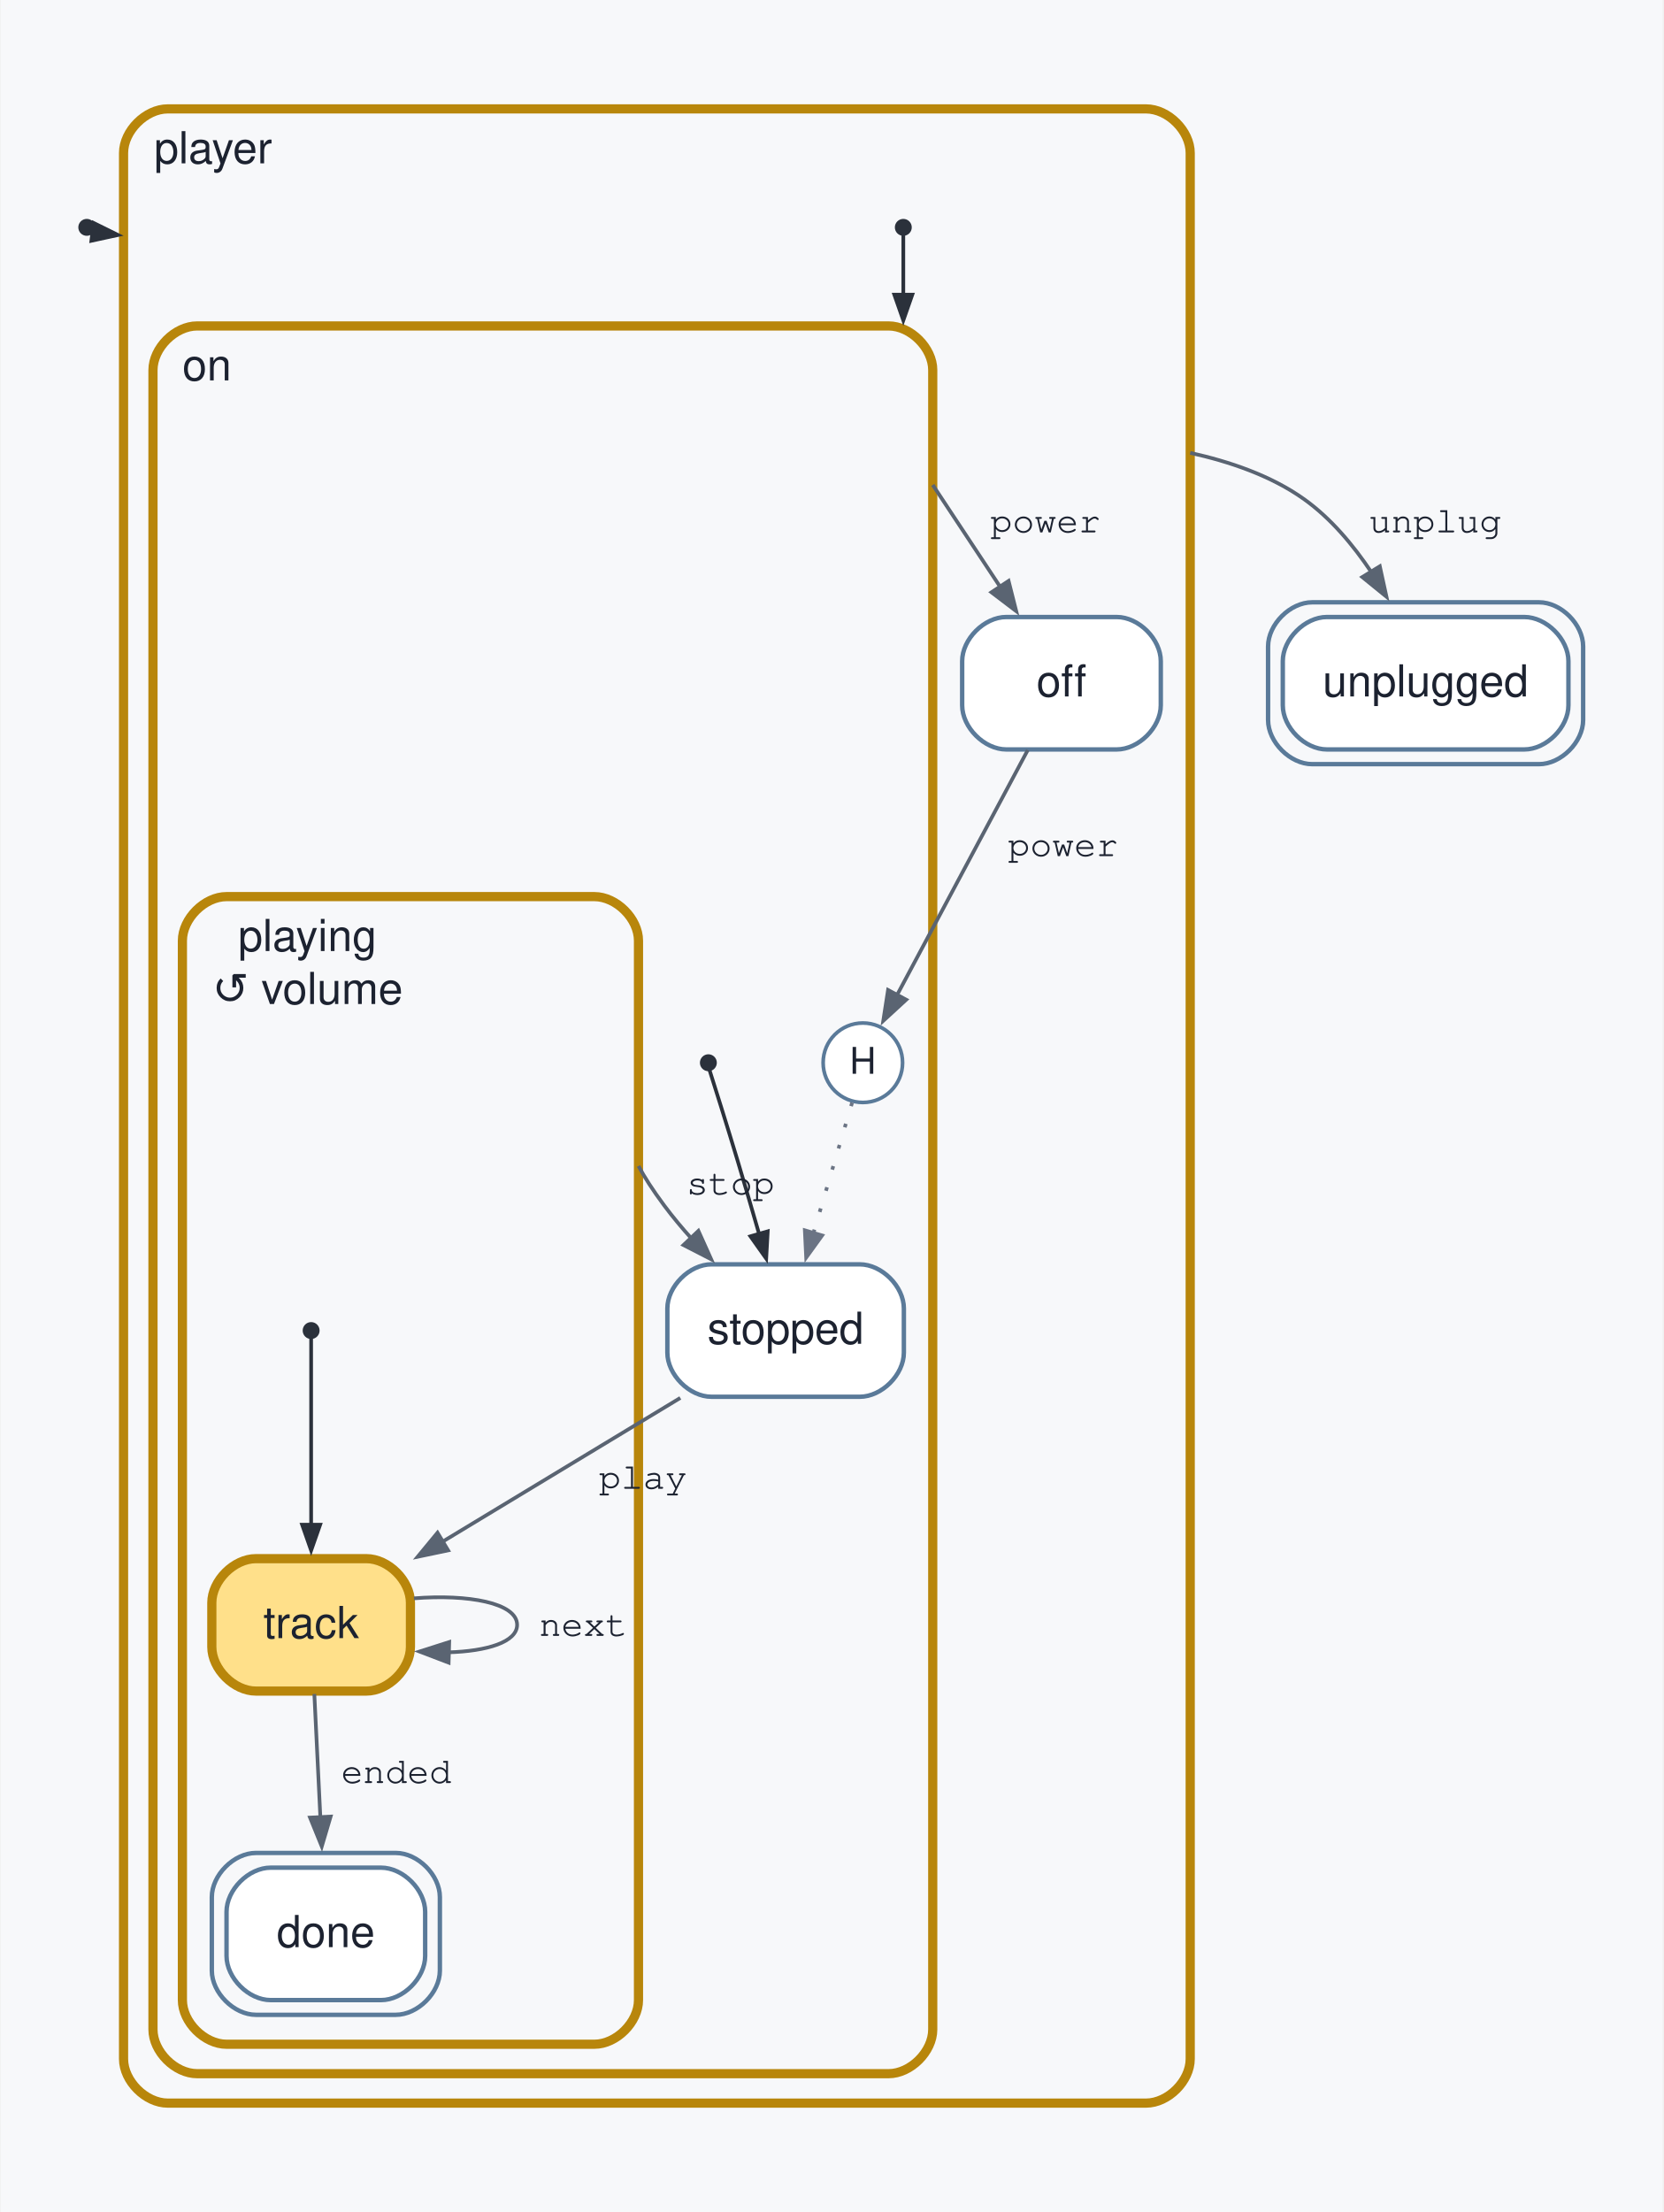
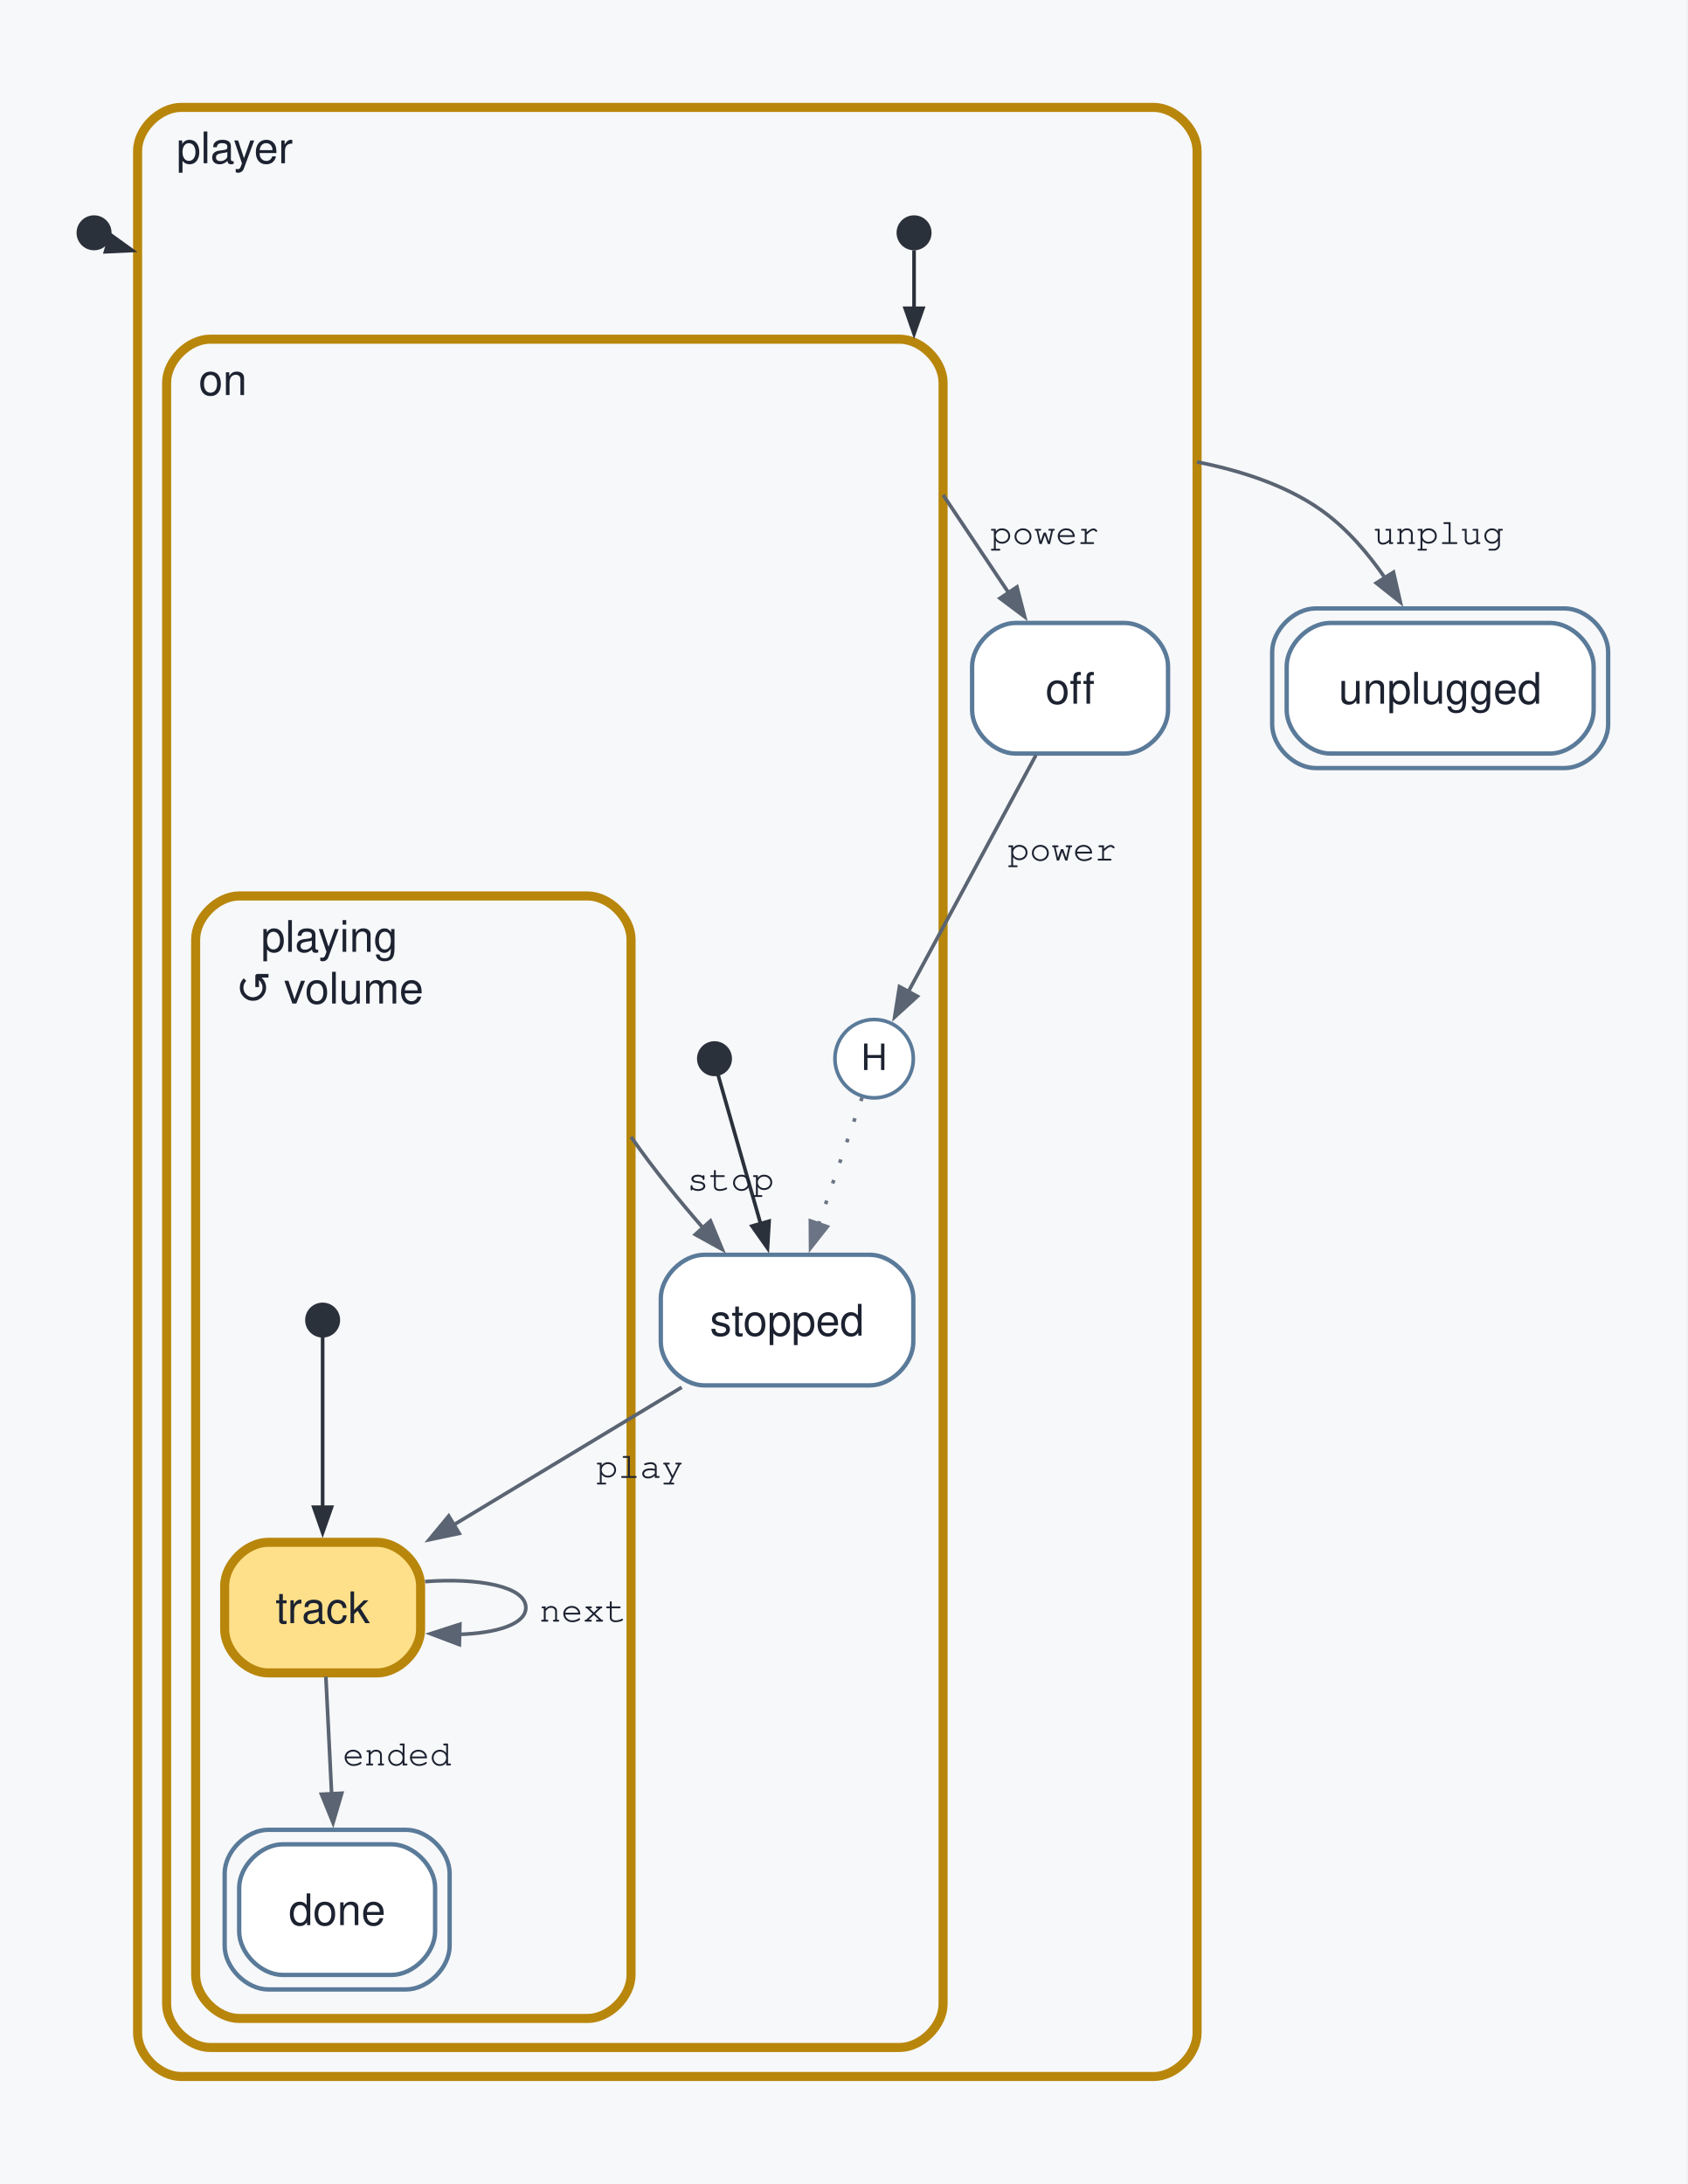
- <svg xmlns="http://www.w3.org/2000/svg" width="452pt" height="601pt" viewBox="0.00 0.00 451.83 601.28">
-   <g id="graph0" class="graph" transform="scale(1 1) rotate(0) translate(21.6 579.68)">
-     <polygon fill="#f7f8fa" stroke="none" points="-21.6,21.6 -21.6,-579.68 430.23,-579.68 430.23,21.6 -21.6,21.6" />
+ <svg xmlns="http://www.w3.org/2000/svg" width="465pt" height="602pt" viewBox="0.00 0.00 465.00 602.00">
+   <g id="graph0" class="graph" transform="scale(1 1) rotate(0) translate(21.6 580.37)">
+     <polygon fill="#f7f8fa" stroke="none" points="-21.6,21.6 -21.6,-580.37 443.22,-580.37 443.22,21.6 -21.6,21.6" />
    <g id="state:player" class="cluster sv-container">
-       <path fill="#f7f8fa" stroke="#b8860b" stroke-width="2.5" d="M23.8,-8C23.8,-8 289.8,-8 289.8,-8 295.8,-8 301.8,-14 301.8,-20 301.8,-20 301.8,-538.08 301.8,-538.08 301.8,-544.08 295.8,-550.08 289.8,-550.08 289.8,-550.08 23.8,-550.08 23.8,-550.08 17.8,-550.08 11.8,-544.08 11.8,-538.08 11.8,-538.08 11.8,-20 11.8,-20 11.8,-14 17.8,-8 23.8,-8" />
-       <text text-anchor="middle" x="36.14" y="-535.28" font-family="Helvetica,sans-Serif" font-size="12.00" fill="#1c2230">player</text>
+       <path fill="#f7f8fa" stroke="#b8860b" stroke-width="2.5" d="M28.32,-8C28.32,-8 296.32,-8 296.32,-8 302.32,-8 308.32,-14 308.32,-20 308.32,-20 308.32,-538.77 308.32,-538.77 308.32,-544.77 302.32,-550.77 296.32,-550.77 296.32,-550.77 28.32,-550.77 28.32,-550.77 22.32,-550.77 16.32,-544.77 16.32,-538.77 16.32,-538.77 16.32,-20 16.32,-20 16.32,-14 22.32,-8 28.32,-8" />
+       <text xml:space="preserve" text-anchor="middle" x="43.07" y="-535.37" font-family="Helvetica,sans-Serif" font-size="12.00" fill="#1c2230">player</text>
    </g>
    <g id="state:player/on" class="cluster sv-container">
-       <path fill="#f7f8fa" stroke="#b8860b" stroke-width="2.5" d="M31.8,-16C31.8,-16 219.8,-16 219.8,-16 225.8,-16 231.8,-22 231.8,-28 231.8,-28 231.8,-479.08 231.8,-479.08 231.8,-485.08 225.8,-491.08 219.8,-491.08 219.8,-491.08 31.8,-491.08 31.8,-491.08 25.8,-491.08 19.8,-485.08 19.8,-479.08 19.8,-479.08 19.8,-28 19.8,-28 19.8,-22 25.8,-16 31.8,-16" />
-       <text text-anchor="middle" x="34.47" y="-476.28" font-family="Helvetica,sans-Serif" font-size="12.00" fill="#1c2230">on</text>
+       <path fill="#f7f8fa" stroke="#b8860b" stroke-width="2.5" d="M36.32,-16C36.32,-16 226.32,-16 226.32,-16 232.32,-16 238.32,-22 238.32,-28 238.32,-28 238.32,-474.88 238.32,-474.88 238.32,-480.88 232.32,-486.88 226.32,-486.88 226.32,-486.88 36.32,-486.88 36.32,-486.88 30.32,-486.88 24.32,-480.88 24.32,-474.88 24.32,-474.88 24.32,-28 24.32,-28 24.32,-22 30.32,-16 36.32,-16" />
+       <text xml:space="preserve" text-anchor="middle" x="39.82" y="-471.48" font-family="Helvetica,sans-Serif" font-size="12.00" fill="#1c2230">on</text>
    </g>
    <g id="state:on/playing" class="cluster sv-container">
-       <path fill="#f7f8fa" stroke="#b8860b" stroke-width="2.5" d="M39.8,-24C39.8,-24 139.8,-24 139.8,-24 145.8,-24 151.8,-30 151.8,-36 151.8,-36 151.8,-323.96 151.8,-323.96 151.8,-329.96 145.8,-335.96 139.8,-335.96 139.8,-335.96 39.8,-335.96 39.8,-335.96 33.8,-335.96 27.8,-329.96 27.8,-323.96 27.8,-323.96 27.8,-36 27.8,-36 27.8,-30 33.8,-24 39.8,-24" />
-       <text text-anchor="middle" x="61.81" y="-321.16" font-family="Helvetica,sans-Serif" font-size="12.00" fill="#1c2230">playing</text>
-       <text text-anchor="middle" x="61.81" y="-306.76" font-family="Helvetica,sans-Serif" font-size="12.00" fill="#1c2230">↺ volume</text>
+       <path fill="#f7f8fa" stroke="#b8860b" stroke-width="2.5" d="M44.32,-24C44.32,-24 140.32,-24 140.32,-24 146.32,-24 152.32,-30 152.32,-36 152.32,-36 152.32,-321.41 152.32,-321.41 152.32,-327.41 146.32,-333.41 140.32,-333.41 140.32,-333.41 44.32,-333.41 44.32,-333.41 38.32,-333.41 32.32,-327.41 32.32,-321.41 32.32,-321.41 32.32,-36 32.32,-36 32.32,-30 38.32,-24 44.32,-24" />
+       <text xml:space="preserve" text-anchor="middle" x="69.19" y="-318.01" font-family="Helvetica,sans-Serif" font-size="12.00" fill="#1c2230">playing</text>
+       <text xml:space="preserve" text-anchor="middle" x="69.19" y="-303.76" font-family="Helvetica,sans-Serif" font-size="12.00" fill="#1c2230">↺ volume</text>
    </g>
    <g id="node1" class="node">
-       <ellipse fill="#2b313b" stroke="#2b313b" cx="1.8" cy="-517.88" rx="1.8" ry="1.8" />
+       <ellipse fill="#2b313b" stroke="#2b313b" cx="4.32" cy="-516.2" rx="4.32" ry="4.32" />
+     </g>
+     <g id="edge1" class="edge">
+       <path fill="none" stroke="#2b313b" d="M8.15,-513.35C8.23,-513.31 8.31,-513.28 8.4,-513.24" />
+       <polygon fill="#2b313b" stroke="#2b313b" points="8.86,-515.66 14.87,-511.32 7.46,-510.97 8.86,-515.66" />
+     </g>
+     <g id="state:player/unplugged" class="node sv-state">
+       <path fill="#ffffff" stroke="#5a7a99" stroke-width="1.2" d="M405.62,-408.66C405.62,-408.66 345.02,-408.66 345.02,-408.66 339.02,-408.66 333.02,-402.66 333.02,-396.66 333.02,-396.66 333.02,-384.66 333.02,-384.66 333.02,-378.66 339.02,-372.66 345.02,-372.66 345.02,-372.66 405.62,-372.66 405.62,-372.66 411.62,-372.66 417.62,-378.66 417.62,-384.66 417.62,-384.66 417.62,-396.66 417.62,-396.66 417.62,-402.66 411.62,-408.66 405.62,-408.66" />
+       <path fill="none" stroke="#5a7a99" stroke-width="1.2" d="M409.62,-412.66C409.62,-412.66 341.02,-412.66 341.02,-412.66 335.02,-412.66 329.02,-406.66 329.02,-400.66 329.02,-400.66 329.02,-380.66 329.02,-380.66 329.02,-374.66 335.02,-368.66 341.02,-368.66 341.02,-368.66 409.62,-368.66 409.62,-368.66 415.62,-368.66 421.62,-374.66 421.62,-380.66 421.62,-380.66 421.62,-400.66 421.62,-400.66 421.62,-406.66 415.62,-412.66 409.62,-412.66" />
+       <text xml:space="preserve" text-anchor="middle" x="375.32" y="-386.39" font-family="Helvetica,sans-Serif" font-size="12.00" fill="#1c2230">unplugged</text>
+     </g>
+     <g id="edge6" class="edge">
+       <path fill="none" stroke="#5a6472" d="M308.32,-453.03C319.66,-450.81 332.39,-446.88 342.32,-439.91 349.4,-434.95 355.42,-427.94 360.3,-420.81" />
+       <polygon fill="#5a6472" stroke="#5a6472" points="362.45,-422.64 364.35,-414.38 357.72,-419.66 362.45,-422.64" />
+       <text xml:space="preserve" text-anchor="middle" x="374.92" y="-430.41" font-family="Courier,monospace" font-size="10.00" fill="#1c2230"> unplug </text>
+     </g>
+     <g id="node3" class="node">
+       <ellipse fill="#2b313b" stroke="#2b313b" cx="230.32" cy="-516.2" rx="4.32" ry="4.32" />
+     </g>
+     <g id="edge2" class="edge">
+       <path fill="none" stroke="#2b313b" d="M230.32,-511.4C230.32,-507.71 230.32,-501.69 230.32,-494.98" />
+       <polygon fill="#2b313b" stroke="#2b313b" points="232.77,-495.39 230.32,-488.39 227.87,-495.39 232.77,-495.39" />
+     </g>
+     <g id="state:player/off" class="node sv-state">
+       <path fill="#ffffff" stroke="#5a7a99" stroke-width="1.2" d="M288.32,-408.66C288.32,-408.66 258.32,-408.66 258.32,-408.66 252.32,-408.66 246.32,-402.66 246.32,-396.66 246.32,-396.66 246.32,-384.66 246.32,-384.66 246.32,-378.66 252.32,-372.66 258.32,-372.66 258.32,-372.66 288.32,-372.66 288.32,-372.66 294.32,-372.66 300.32,-378.66 300.32,-384.66 300.32,-384.66 300.32,-396.66 300.32,-396.66 300.32,-402.66 294.32,-408.66 288.32,-408.66" />
+       <text xml:space="preserve" text-anchor="middle" x="273.32" y="-386.39" font-family="Helvetica,sans-Serif" font-size="12.00" fill="#1c2230">off</text>
+     </g>
+     <g id="edge7" class="edge">
+       <path fill="none" stroke="#5a6472" d="M238.32,-443.96C243.4,-436.37 250.17,-426.25 256.41,-416.93" />
+       <polygon fill="#5a6472" stroke="#5a6472" points="258.68,-418.57 260.8,-410.37 254.02,-415.46 258.68,-418.57" />
+       <text xml:space="preserve" text-anchor="middle" x="266.34" y="-430.41" font-family="Courier,monospace" font-size="10.00" fill="#1c2230"> power </text>
+     </g>
+     <g id="node5" class="node">
+       <ellipse fill="#2b313b" stroke="#2b313b" cx="175.32" cy="-288.55" rx="4.32" ry="4.32" />
+     </g>
+     <g id="state:on/stopped" class="node sv-state">
+       <path fill="#ffffff" stroke="#5a7a99" stroke-width="1.2" d="M218.12,-234.5C218.12,-234.5 172.52,-234.5 172.52,-234.5 166.52,-234.5 160.52,-228.5 160.52,-222.5 160.52,-222.5 160.52,-210.5 160.52,-210.5 160.52,-204.5 166.52,-198.5 172.52,-198.5 172.52,-198.5 218.12,-198.5 218.12,-198.5 224.12,-198.5 230.12,-204.5 230.12,-210.5 230.12,-210.5 230.12,-222.5 230.12,-222.5 230.12,-228.5 224.12,-234.5 218.12,-234.5" />
+       <text xml:space="preserve" text-anchor="middle" x="195.32" y="-212.22" font-family="Helvetica,sans-Serif" font-size="12.00" fill="#1c2230">stopped</text>
+     </g>
+     <g id="edge3" class="edge">
+       <path fill="none" stroke="#2b313b" d="M176.28,-284.17C178.41,-276.72 183.67,-258.32 188.12,-242.73" />
+       <polygon fill="#2b313b" stroke="#2b313b" points="190.37,-243.76 189.93,-236.36 185.66,-242.42 190.37,-243.76" />
+     </g>
+     <g id="state:on/resume" class="node sv-state">
+       <ellipse fill="#ffffff" stroke="#5a7a99" cx="219.32" cy="-288.55" rx="10.8" ry="10.8" />
+       <text xml:space="preserve" text-anchor="middle" x="219.32" y="-285.43" font-family="Helvetica,sans-Serif" font-size="10.00" fill="#1c2230">H</text>
+     </g>
+     <g id="edge5" class="edge">
+       <path fill="none" stroke="#6b7484" stroke-dasharray="1,5" d="M215.98,-277.81C212.91,-268.83 208.2,-255.1 204.06,-243.01" />
+       <polygon fill="#6b7484" stroke="#6b7484" points="206.39,-242.24 201.8,-236.41 201.75,-243.83 206.39,-242.24" />
+     </g>
+     <g id="state:playing/track" class="node sv-state">
+       <path fill="#ffe08a" stroke="#b8860b" stroke-width="2.5" d="M82.32,-155.25C82.32,-155.25 52.32,-155.25 52.32,-155.25 46.32,-155.25 40.32,-149.25 40.32,-143.25 40.32,-143.25 40.32,-131.25 40.32,-131.25 40.32,-125.25 46.32,-119.25 52.32,-119.25 52.32,-119.25 82.32,-119.25 82.32,-119.25 88.32,-119.25 94.32,-125.25 94.32,-131.25 94.32,-131.25 94.32,-143.25 94.32,-143.25 94.32,-149.25 88.32,-155.25 82.32,-155.25" />
+       <text xml:space="preserve" text-anchor="middle" x="67.32" y="-132.97" font-family="Helvetica,sans-Serif" font-size="12.00" fill="#1c2230">track</text>
+     </g>
+     <g id="edge8" class="edge">
+       <path fill="none" stroke="#5a6472" d="M166.27,-197.97C147.6,-186.7 123.21,-171.98 103.31,-159.97" />
+       <polygon fill="#5a6472" stroke="#5a6472" points="104.96,-157.7 96.67,-155.96 102.07,-162.49 104.96,-157.7" />
+       <text xml:space="preserve" text-anchor="middle" x="154.73" y="-173" font-family="Courier,monospace" font-size="10.00" fill="#1c2230"> play </text>
+     </g>
+     <g id="edge9" class="edge">
+       <path fill="none" stroke="#5a6472" d="M152.32,-267.01C158.61,-258 165.71,-249.29 172.3,-241.75" />
+       <polygon fill="#5a6472" stroke="#5a6472" points="174.2,-243.82 177.45,-235.99 170.03,-240.09 174.2,-243.82" />
+       <text xml:space="preserve" text-anchor="middle" x="179.76" y="-252.25" font-family="Courier,monospace" font-size="10.00" fill="#1c2230"> stop </text>
+     </g>
+     <g id="node9" class="node">
+       <ellipse fill="#2b313b" stroke="#2b313b" cx="67.32" cy="-216.5" rx="4.32" ry="4.32" />
    </g>
    <g id="edge4" class="edge">
-       <path fill="none" stroke="#2b313b" d="M3.38,-516.66C3.45,-516.65 3.53,-516.64 3.61,-516.63" />
-       <polygon fill="#2b313b" stroke="#2b313b" points="3.65,-519.09 10.3,-515.8 3.05,-514.23 3.65,-519.09" />
-     </g>
-     <g id="state:player/unplugged" class="node sv-state">
-       <path fill="#ffffff" stroke="#5a7a99" stroke-width="1.2" d="M392.63,-411.96C392.63,-411.96 338.97,-411.96 338.97,-411.96 332.97,-411.96 326.97,-405.96 326.97,-399.96 326.97,-399.96 326.97,-387.96 326.97,-387.96 326.97,-381.96 332.97,-375.96 338.97,-375.96 338.97,-375.96 392.63,-375.96 392.63,-375.96 398.63,-375.96 404.63,-381.96 404.63,-387.96 404.63,-387.96 404.63,-399.96 404.63,-399.96 404.63,-405.96 398.63,-411.96 392.63,-411.96" />
-       <path fill="none" stroke="#5a7a99" stroke-width="1.2" d="M396.63,-415.96C396.63,-415.96 334.97,-415.96 334.97,-415.96 328.97,-415.96 322.97,-409.96 322.97,-403.96 322.97,-403.96 322.97,-383.96 322.97,-383.96 322.97,-377.96 328.97,-371.96 334.97,-371.96 334.97,-371.96 396.63,-371.96 396.63,-371.96 402.63,-371.96 408.63,-377.96 408.63,-383.96 408.63,-383.96 408.63,-403.96 408.63,-403.96 408.63,-409.96 402.63,-415.96 396.63,-415.96" />
-       <text text-anchor="middle" x="365.8" y="-390.36" font-family="Helvetica,sans-Serif" font-size="12.00" fill="#1c2230">unplugged</text>
-     </g>
-     <g id="edge6" class="edge">
-       <path fill="none" stroke="#5a6472" d="M301.8,-456.58C312.25,-454.28 323.77,-450.43 332.8,-443.96 340.03,-438.79 346.14,-431.5 351.07,-424.12" />
-       <polygon fill="#5a6472" stroke="#5a6472" points="353.35,-425.75 355.16,-417.47 348.58,-422.82 353.35,-425.75" />
-       <text text-anchor="middle" x="368.43" y="-434.96" font-family="Courier,monospace" font-size="10.00" fill="#1c2230"> unplug </text>
-     </g>
-     <g id="node3" class="node">
-       <ellipse fill="#2b313b" stroke="#2b313b" cx="223.8" cy="-517.88" rx="1.8" ry="1.8" />
-     </g>
-     <g id="edge2" class="edge">
-       <path fill="none" stroke="#2b313b" d="M223.8,-515.92C223.8,-513.53 223.8,-506.96 223.8,-499.17" />
-       <polygon fill="#2b313b" stroke="#2b313b" points="226.25,-499.59 223.8,-492.59 221.35,-499.59 226.25,-499.59" />
-     </g>
-     <g id="state:player/off" class="node sv-state">
-       <path fill="#ffffff" stroke="#5a7a99" stroke-width="1.2" d="M281.8,-411.96C281.8,-411.96 251.8,-411.96 251.8,-411.96 245.8,-411.96 239.8,-405.96 239.8,-399.96 239.8,-399.96 239.8,-387.96 239.8,-387.96 239.8,-381.96 245.8,-375.96 251.8,-375.96 251.8,-375.96 281.8,-375.96 281.8,-375.96 287.8,-375.96 293.8,-381.96 293.8,-387.96 293.8,-387.96 293.8,-399.96 293.8,-399.96 293.8,-405.96 287.8,-411.96 281.8,-411.96" />
-       <text text-anchor="middle" x="266.8" y="-390.36" font-family="Helvetica,sans-Serif" font-size="12.00" fill="#1c2230">off</text>
-     </g>
-     <g id="edge7" class="edge">
-       <path fill="none" stroke="#5a6472" d="M231.8,-447.87C236.93,-440.11 243.8,-429.73 250.09,-420.22" />
-       <polygon fill="#5a6472" stroke="#5a6472" points="252.42,-421.77 254.5,-413.55 247.75,-418.68 252.42,-421.77" />
-       <text text-anchor="middle" x="262.45" y="-434.96" font-family="Courier,monospace" font-size="10.00" fill="#1c2230"> power </text>
-     </g>
-     <g id="node5" class="node">
-       <ellipse fill="#2b313b" stroke="#2b313b" cx="170.8" cy="-290.8" rx="1.8" ry="1.8" />
-     </g>
-     <g id="state:on/stopped" class="node sv-state">
-       <path fill="#ffffff" stroke="#5a7a99" stroke-width="1.2" d="M211.95,-236C211.95,-236 171.65,-236 171.65,-236 165.65,-236 159.65,-230 159.65,-224 159.65,-224 159.65,-212 159.65,-212 159.65,-206 165.65,-200 171.65,-200 171.65,-200 211.95,-200 211.95,-200 217.95,-200 223.95,-206 223.95,-212 223.95,-212 223.95,-224 223.95,-224 223.95,-230 217.95,-236 211.95,-236" />
-       <text text-anchor="middle" x="191.8" y="-214.4" font-family="Helvetica,sans-Serif" font-size="12.00" fill="#1c2230">stopped</text>
-     </g>
-     <g id="edge1" class="edge">
-       <path fill="none" stroke="#2b313b" d="M171.11,-288.82C172.2,-285.4 175.89,-273.7 178.8,-264 180.74,-257.54 182.78,-250.54 184.66,-244.03" />
-       <polygon fill="#2b313b" stroke="#2b313b" points="186.94,-244.98 186.52,-237.57 182.23,-243.62 186.94,-244.98" />
-     </g>
-     <g id="state:on/resume" class="node sv-state">
-       <ellipse fill="#ffffff" stroke="#5a7a99" cx="212.8" cy="-290.8" rx="10.8" ry="10.8" />
-       <text text-anchor="middle" x="212.8" y="-287.8" font-family="Helvetica,sans-Serif" font-size="10.00" fill="#1c2230">H</text>
-     </g>
-     <g id="edge5" class="edge">
-       <path fill="none" stroke="#6b7484" stroke-dasharray="1,5" d="M209.88,-279.96C207.17,-270.82 203.02,-256.81 199.37,-244.53" />
-       <polygon fill="#6b7484" stroke="#6b7484" points="201.73,-243.85 197.39,-237.84 197.03,-245.25 201.73,-243.85" />
-     </g>
-     <g id="state:playing/track" class="node sv-state">
-       <path fill="#ffe08a" stroke="#b8860b" stroke-width="2.5" d="M77.8,-156C77.8,-156 47.8,-156 47.8,-156 41.8,-156 35.8,-150 35.8,-144 35.8,-144 35.8,-132 35.8,-132 35.8,-126 41.8,-120 47.8,-120 47.8,-120 77.8,-120 77.8,-120 83.8,-120 89.8,-126 89.8,-132 89.8,-132 89.8,-144 89.8,-144 89.8,-150 83.8,-156 77.8,-156" />
-       <text text-anchor="middle" x="62.8" y="-134.4" font-family="Helvetica,sans-Serif" font-size="12.00" fill="#1c2230">track</text>
-     </g>
-     <g id="edge8" class="edge">
-       <path fill="none" stroke="#5a6472" d="M163.17,-199.69C144.12,-188.17 118.95,-172.95 98.58,-160.64" />
-       <polygon fill="#5a6472" stroke="#5a6472" points="100.05,-158.25 91.76,-156.51 97.16,-163.05 100.05,-158.25" />
-       <text text-anchor="middle" x="153.03" y="-175" font-family="Courier,monospace" font-size="10.00" fill="#1c2230"> play </text>
-     </g>
-     <g id="edge9" class="edge">
-       <path fill="none" stroke="#5a6472" d="M151.8,-262.73C153.47,-259.64 155.55,-256.37 158.79,-252 161.08,-248.93 163.64,-245.86 166.3,-242.91" />
-       <polygon fill="#5a6472" stroke="#5a6472" points="168.09,-245.1 171.57,-237.37 164.03,-241.24 168.09,-245.1" />
-       <text text-anchor="middle" x="176.8" y="-255" font-family="Courier,monospace" font-size="10.00" fill="#1c2230"> stop </text>
-     </g>
-     <g id="node9" class="node">
-       <ellipse fill="#2b313b" stroke="#2b313b" cx="62.8" cy="-218" rx="1.8" ry="1.8" />
-     </g>
-     <g id="edge3" class="edge">
-       <path fill="none" stroke="#2b313b" d="M62.8,-215.9C62.8,-210.38 62.8,-185.25 62.8,-165.2" />
-       <polygon fill="#2b313b" stroke="#2b313b" points="65.25,-165.22 62.8,-158.22 60.35,-165.22 65.25,-165.22" />
+       <path fill="none" stroke="#2b313b" d="M67.32,-211.77C67.32,-203.33 67.32,-182.11 67.32,-164.63" />
+       <polygon fill="#2b313b" stroke="#2b313b" points="69.77,-164.93 67.32,-157.93 64.87,-164.93 69.77,-164.93" />
    </g>
    <g id="edge10" class="edge">
-       <path fill="none" stroke="#5a6472" d="M90.75,-145.21C105.46,-146.38 118.8,-143.98 118.8,-138 118.8,-133.33 110.66,-130.84 100.08,-130.53" />
-       <polygon fill="#5a6472" stroke="#5a6472" points="100.18,-127.73 92.26,-130.75 100.34,-133.33 100.18,-127.73" />
-       <text text-anchor="middle" x="136.8" y="-135" font-family="Courier,monospace" font-size="10.00" fill="#1c2230"> next </text>
+       <path fill="none" stroke="#5a6472" d="M95.56,-144.42C110.16,-145.52 123.32,-143.13 123.32,-137.25 123.32,-132.65 115.29,-130.19 104.81,-129.86" />
+       <polygon fill="#5a6472" stroke="#5a6472" points="105,-127.05 97.07,-130.05 105.14,-132.65 105,-127.05" />
+       <text xml:space="preserve" text-anchor="middle" x="139.07" y="-133.38" font-family="Courier,monospace" font-size="10.00" fill="#1c2230"> next </text>
    </g>
    <g id="state:playing/done" class="node sv-state">
-       <path fill="#ffffff" stroke="#5a7a99" stroke-width="1.2" d="M81.8,-72C81.8,-72 51.8,-72 51.8,-72 45.8,-72 39.8,-66 39.8,-60 39.8,-60 39.8,-48 39.8,-48 39.8,-42 45.8,-36 51.8,-36 51.8,-36 81.8,-36 81.8,-36 87.8,-36 93.8,-42 93.8,-48 93.8,-48 93.8,-60 93.8,-60 93.8,-66 87.8,-72 81.8,-72" />
-       <path fill="none" stroke="#5a7a99" stroke-width="1.2" d="M85.8,-76C85.8,-76 47.8,-76 47.8,-76 41.8,-76 35.8,-70 35.8,-64 35.8,-64 35.8,-44 35.8,-44 35.8,-38 41.8,-32 47.8,-32 47.8,-32 85.8,-32 85.8,-32 91.8,-32 97.8,-38 97.8,-44 97.8,-44 97.8,-64 97.8,-64 97.8,-70 91.8,-76 85.8,-76" />
-       <text text-anchor="middle" x="66.8" y="-50.4" font-family="Helvetica,sans-Serif" font-size="12.00" fill="#1c2230">done</text>
+       <path fill="#ffffff" stroke="#5a7a99" stroke-width="1.2" d="M86.32,-72C86.32,-72 56.32,-72 56.32,-72 50.32,-72 44.32,-66 44.32,-60 44.32,-60 44.32,-48 44.32,-48 44.32,-42 50.32,-36 56.32,-36 56.32,-36 86.32,-36 86.32,-36 92.32,-36 98.32,-42 98.32,-48 98.32,-48 98.32,-60 98.32,-60 98.32,-66 92.32,-72 86.32,-72" />
+       <path fill="none" stroke="#5a7a99" stroke-width="1.2" d="M90.32,-76C90.32,-76 52.32,-76 52.32,-76 46.32,-76 40.32,-70 40.32,-64 40.32,-64 40.32,-44 40.32,-44 40.32,-38 46.32,-32 52.32,-32 52.32,-32 90.32,-32 90.32,-32 96.32,-32 102.32,-38 102.32,-44 102.32,-44 102.32,-64 102.32,-64 102.32,-70 96.32,-76 90.32,-76" />
+       <text xml:space="preserve" text-anchor="middle" x="71.32" y="-49.73" font-family="Helvetica,sans-Serif" font-size="12.00" fill="#1c2230">done</text>
    </g>
    <g id="edge11" class="edge">
-       <path fill="none" stroke="#5a6472" d="M63.67,-119.21C64.15,-109.34 64.76,-96.81 65.32,-85.44" />
-       <polygon fill="#5a6472" stroke="#5a6472" points="68.1,-85.89 65.69,-77.76 62.5,-85.61 68.1,-85.89" />
-       <text text-anchor="middle" x="85.92" y="-95" font-family="Courier,monospace" font-size="10.00" fill="#1c2230"> ended </text>
+       <path fill="none" stroke="#5a6472" d="M68.21,-118.22C68.68,-108.67 69.27,-96.69 69.81,-85.72" />
+       <polygon fill="#5a6472" stroke="#5a6472" points="72.59,-86.08 70.19,-77.95 67,-85.8 72.59,-86.08" />
+       <text xml:space="preserve" text-anchor="middle" x="87.81" y="-93.75" font-family="Courier,monospace" font-size="10.00" fill="#1c2230"> ended </text>
    </g>
    <g id="edge12" class="edge">
-       <path fill="none" stroke="#5a6472" d="M257.64,-375.8C247.71,-357.2 231.95,-327.68 222.01,-309.04" />
-       <polygon fill="#5a6472" stroke="#5a6472" points="224.59,-307.94 218.35,-302.2 219.65,-310.58 224.59,-307.94" />
-       <text text-anchor="middle" x="267.23" y="-346.96" font-family="Courier,monospace" font-size="10.00" fill="#1c2230"> power </text>
+       <path fill="none" stroke="#5a6472" d="M263.91,-372.22C254.04,-353.92 238.6,-325.3 228.73,-306.99" />
+       <polygon fill="#5a6472" stroke="#5a6472" points="231.23,-305.74 224.97,-300.03 226.3,-308.4 231.23,-305.74" />
+       <text xml:space="preserve" text-anchor="middle" x="271.12" y="-343.16" font-family="Courier,monospace" font-size="10.00" fill="#1c2230"> power </text>
    </g>
  </g>
</svg>
